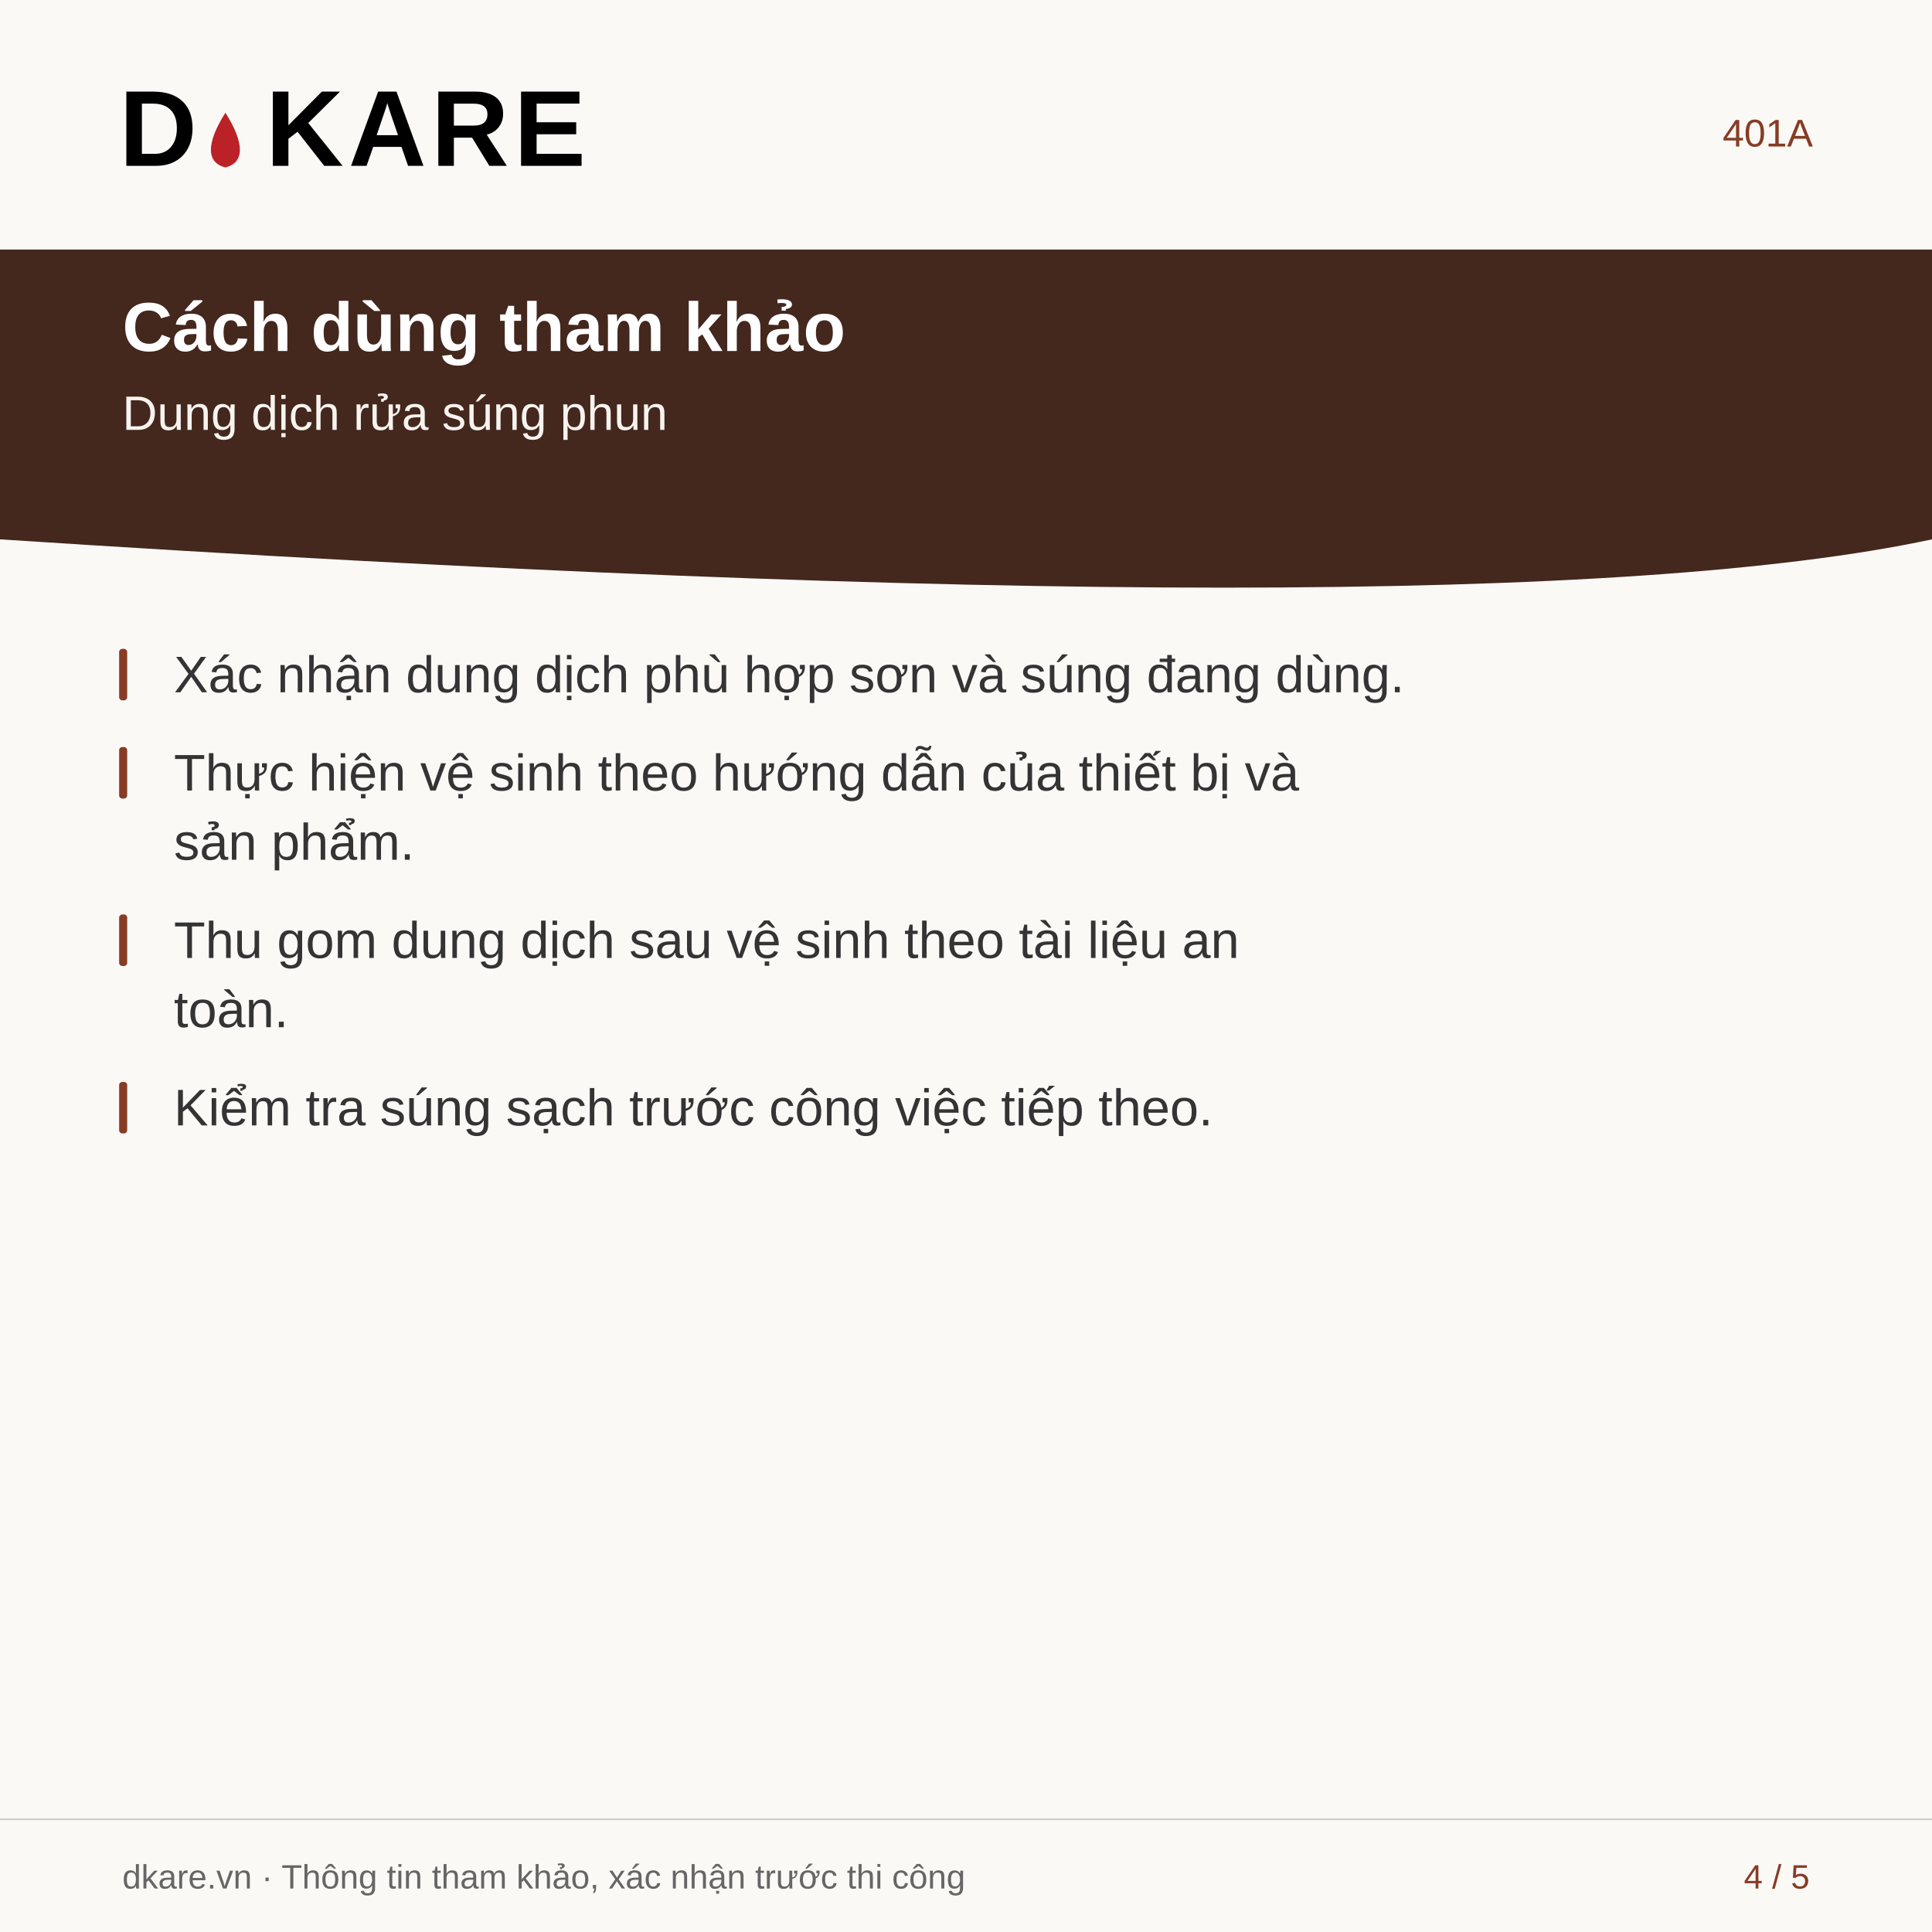
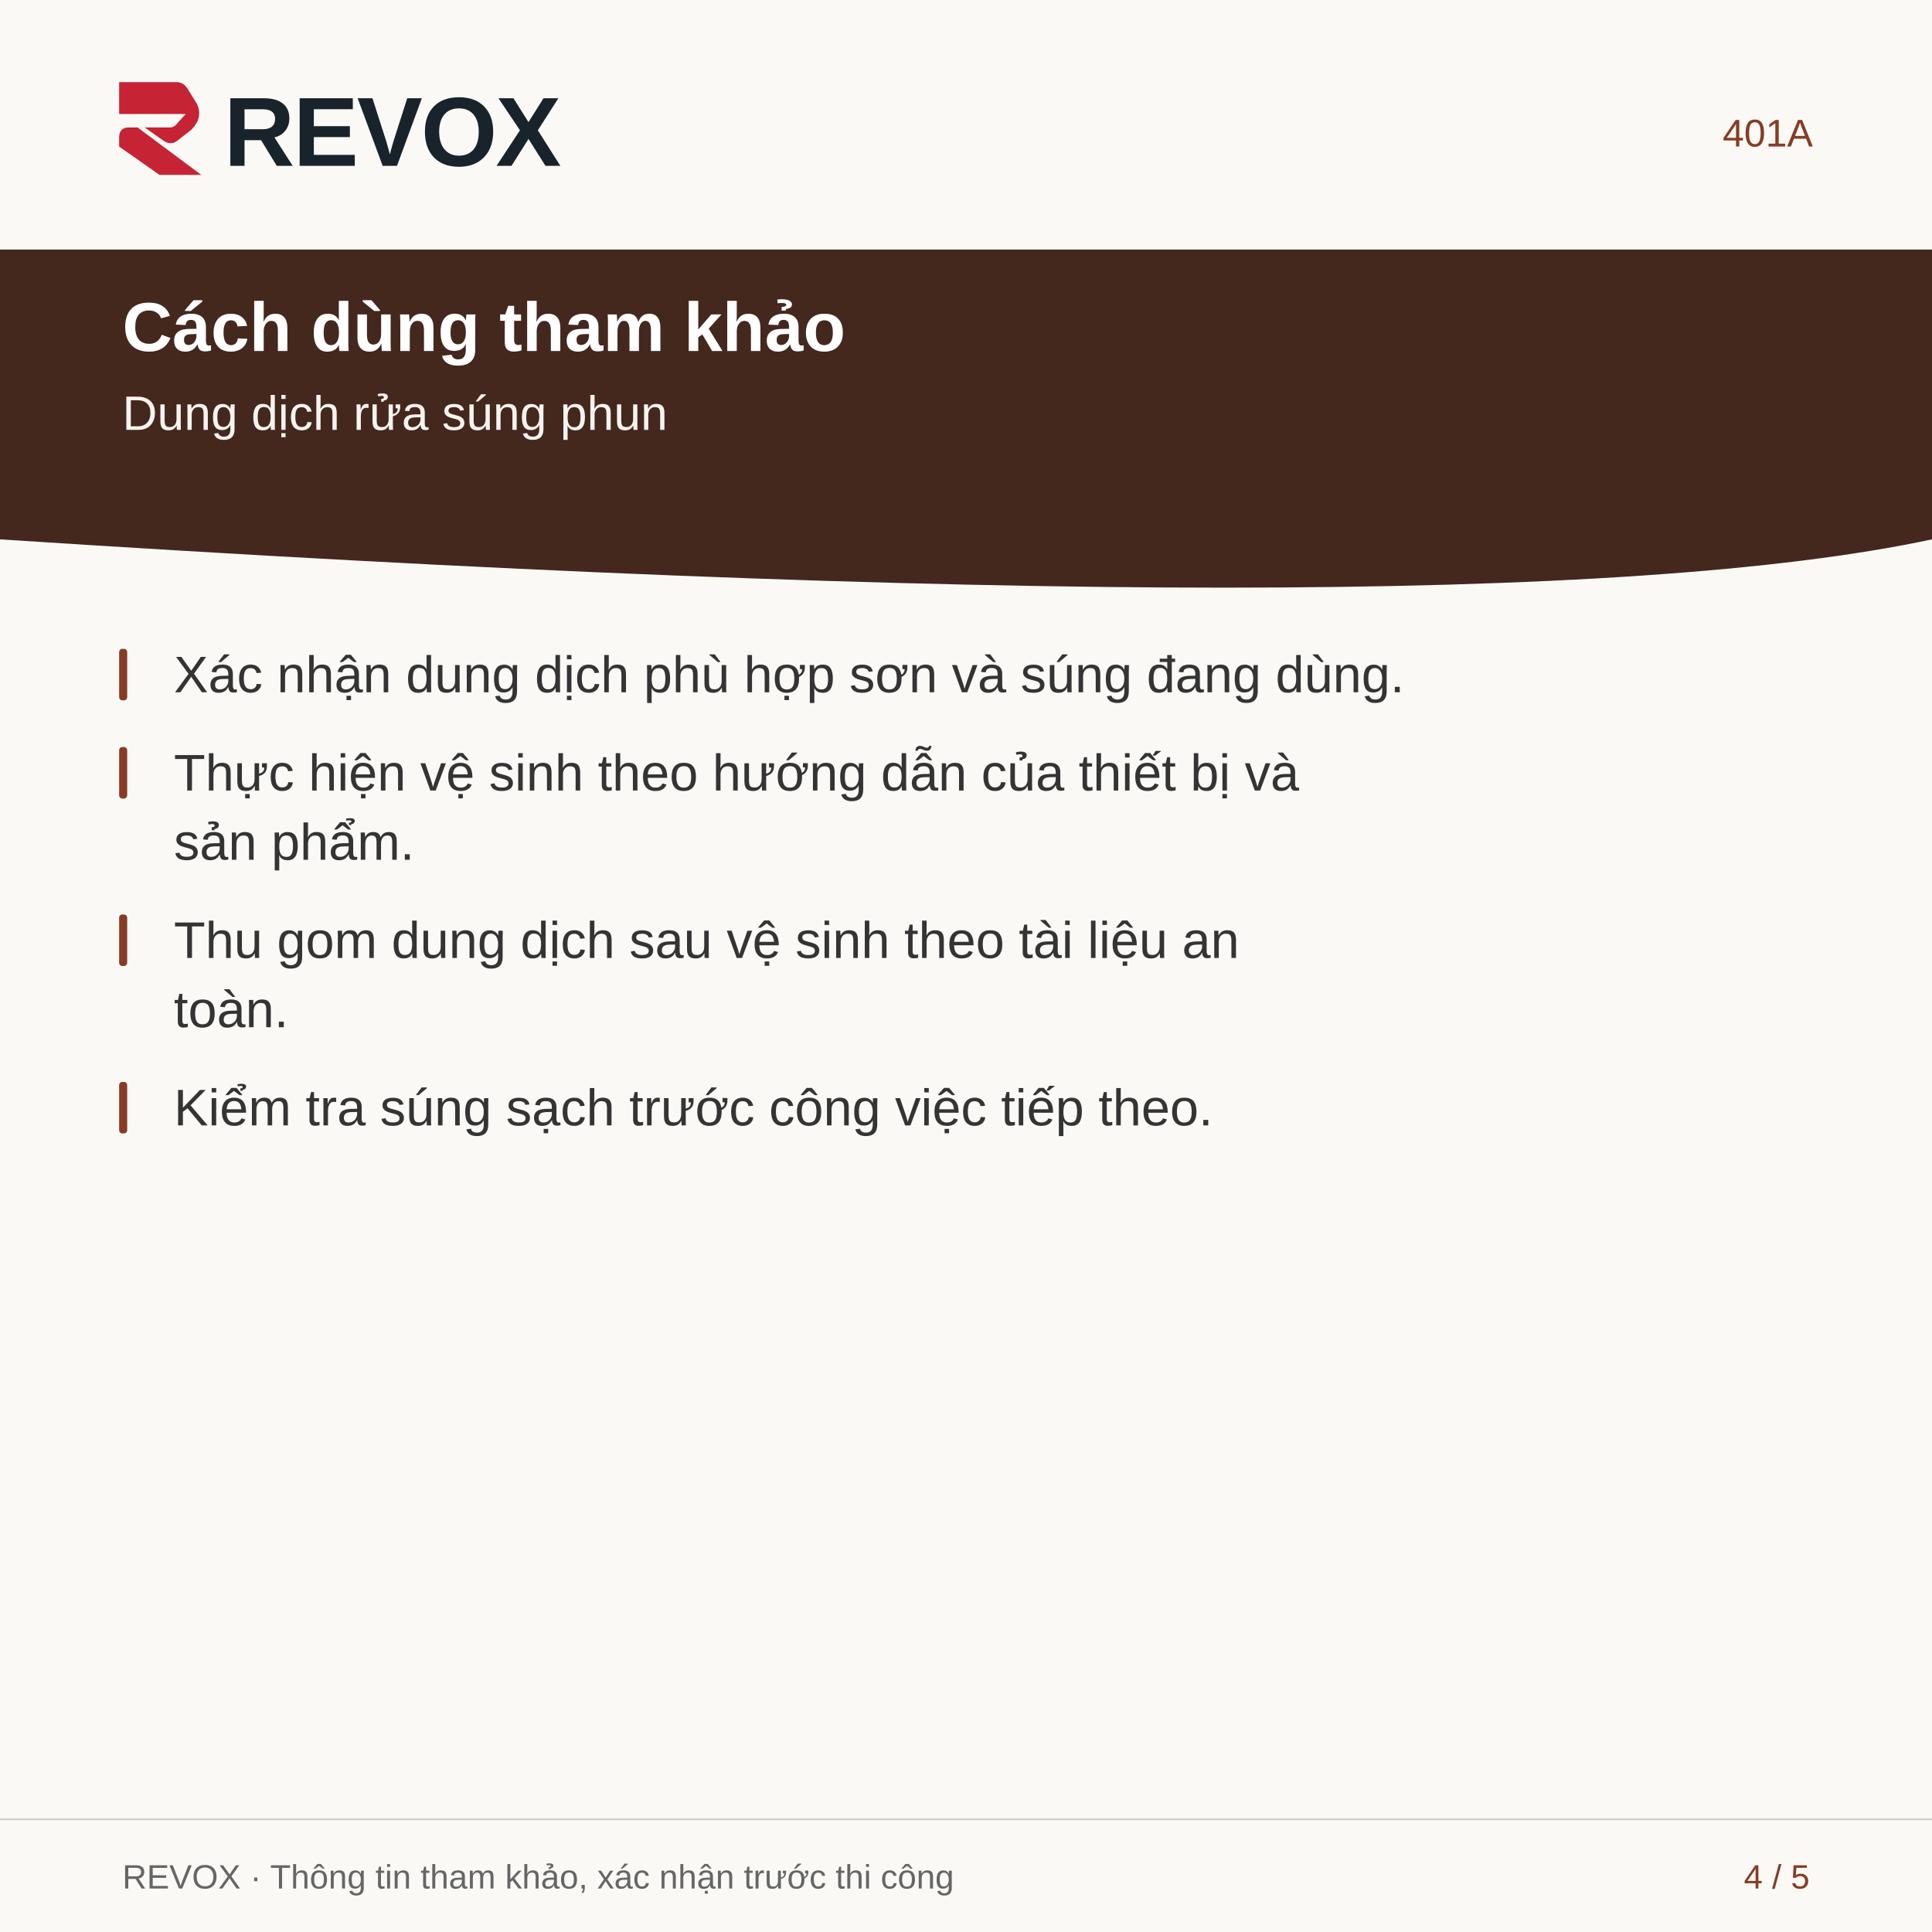
<svg xmlns="http://www.w3.org/2000/svg" width="1200" height="1200" viewBox="0 0 1200 1200" role="img" aria-labelledby="title desc">
  <rect width="1200" height="1200" fill="#faf9f6" />
  <g font-family="Arial,Helvetica,sans-serif">
-     <text x="74" y="103" font-size="67" font-weight="800">D</text>
-     <path d="M140 70 C128 89 128 101 140 104 C152 101 152 89 140 70" fill="#bb2227" />
-     <text x="165" y="103" font-size="67" font-weight="800" letter-spacing="3">KARE</text>
+     <g transform="translate(74 51) scale(.44)">
+       <path fill="#c62335" d="M0 0H81Q91 0 97 10L110 31Q119 51 101 68L83 82Q74 90 63 83L36 64H72Q78 64 83 57L94 45H0Z M0 78Q0 64 14 64H26L116 131H57L0 91Z" />
+     </g>
+     <text x="139" y="103" font-size="61" font-weight="800" fill="#18232b" letter-spacing="-1">REVOX</text>
    <text x="1126" y="91" text-anchor="end" fill="#873c24" font-size="24">401A</text>
    <path d="M0 155 H1200 V335 Q920 395 0 335 Z" fill="#44271d" />
    <text x="76" y="267" font-size="30" fill="#f7f3ef">Dung dịch rửa súng phun</text>
    <text x="76" y="218" fill="#fff" font-size="43" font-weight="700">Cách dùng tham khảo</text>
    <rect x="74" y="403" width="5" height="32" rx="2" fill="#873c24" />
    <text x="108" y="430" font-size="32" fill="#343434">Xác nhận dung dịch phù hợp sơn và súng đang dùng.</text>
    <rect x="74" y="464" width="5" height="32" rx="2" fill="#873c24" />
    <text x="108" y="491" font-size="32" fill="#343434">Thực hiện vệ sinh theo hướng dẫn của thiết bị và</text>
    <text x="108" y="534" font-size="32" fill="#343434">sản phẩm.</text>
    <rect x="74" y="568" width="5" height="32" rx="2" fill="#873c24" />
    <text x="108" y="595" font-size="32" fill="#343434">Thu gom dung dịch sau vệ sinh theo tài liệu an</text>
    <text x="108" y="638" font-size="32" fill="#343434">toàn.</text>
    <rect x="74" y="672" width="5" height="32" rx="2" fill="#873c24" />
    <text x="108" y="699" font-size="32" fill="#343434">Kiểm tra súng sạch trước công việc tiếp theo.</text>
    <path d="M0 1130 H1200" stroke="#d3c9bf" />
-     <text x="76" y="1173" font-size="21" fill="#666">dkare.vn · Thông tin tham khảo, xác nhận trước thi công</text>
+     <text x="76" y="1173" font-size="21" fill="#666">REVOX · Thông tin tham khảo, xác nhận trước thi công</text>
    <text x="1124" y="1173" font-size="21" fill="#873c24" text-anchor="end">4 / 5</text>
  </g>
</svg>
